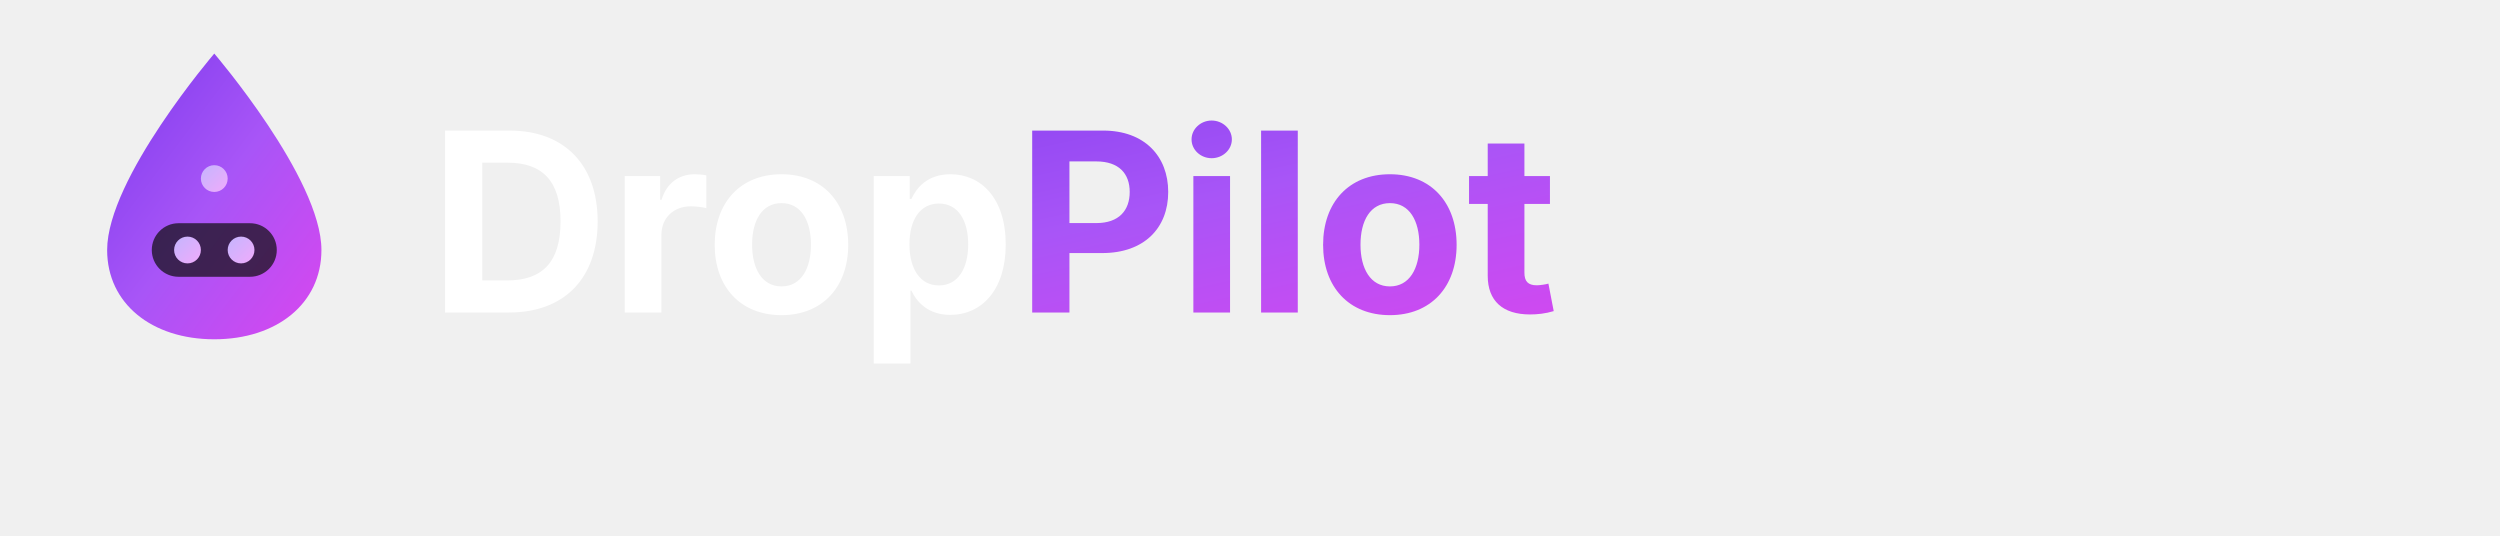
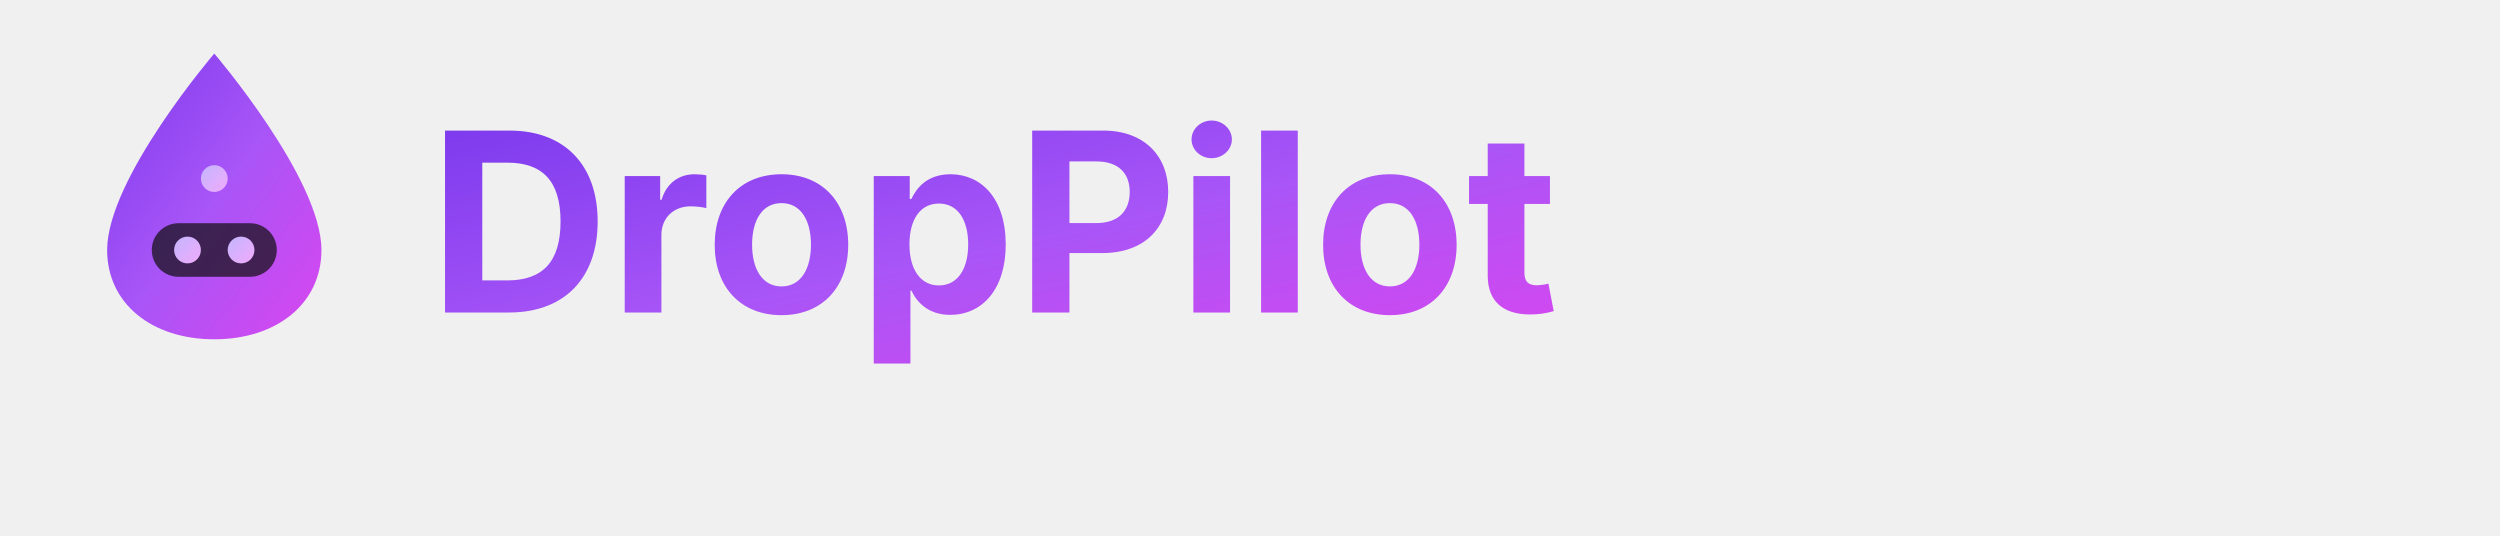
<svg xmlns="http://www.w3.org/2000/svg" viewBox="0 0 280 60" fill="none">
  <defs>
    <linearGradient id="dg" x1="0%" y1="0%" x2="100%" y2="100%">
      <stop offset="0%" stop-color="#7c3aed" />
      <stop offset="50%" stop-color="#a855f7" />
      <stop offset="100%" stop-color="#d946ef" />
    </linearGradient>
    <linearGradient id="bg" x1="0%" y1="0%" x2="100%" y2="100%">
      <stop offset="0%" stop-color="#c4b5fd" />
      <stop offset="100%" stop-color="#f0abfc" />
    </linearGradient>
  </defs>
  <path d="M24 6 C24 6 12 20 12 28 C12 34 17 38 24 38 C31 38 36 34 36 28 C36 20 24 6 24 6Z" fill="url(#dg)" />
  <rect x="17" y="25" width="14" height="6" rx="3" fill="#0D0D0D" opacity="0.7" />
  <circle cx="21" cy="28" r="1.5" fill="url(#bg)" />
  <circle cx="27" cy="28" r="1.5" fill="url(#bg)" />
  <line x1="24" y1="25" x2="24" y2="21" stroke="url(#bg)" stroke-width="1.2" stroke-linecap="round" />
  <circle cx="24" cy="20" r="1.5" fill="url(#bg)" />
-   <text x="48" y="35" font-family="system-ui, -apple-system, sans-serif" font-weight="700" font-size="28" fill="white">Drop<tspan fill="url(#dg)">Pilot</tspan>
-   </text>
+   <text x="48" y="35" font-family="system-ui, -apple-system, sans-serif" font-weight="700" font-size="28" fill="url(#dg)">DropPilot</text>
</svg>
